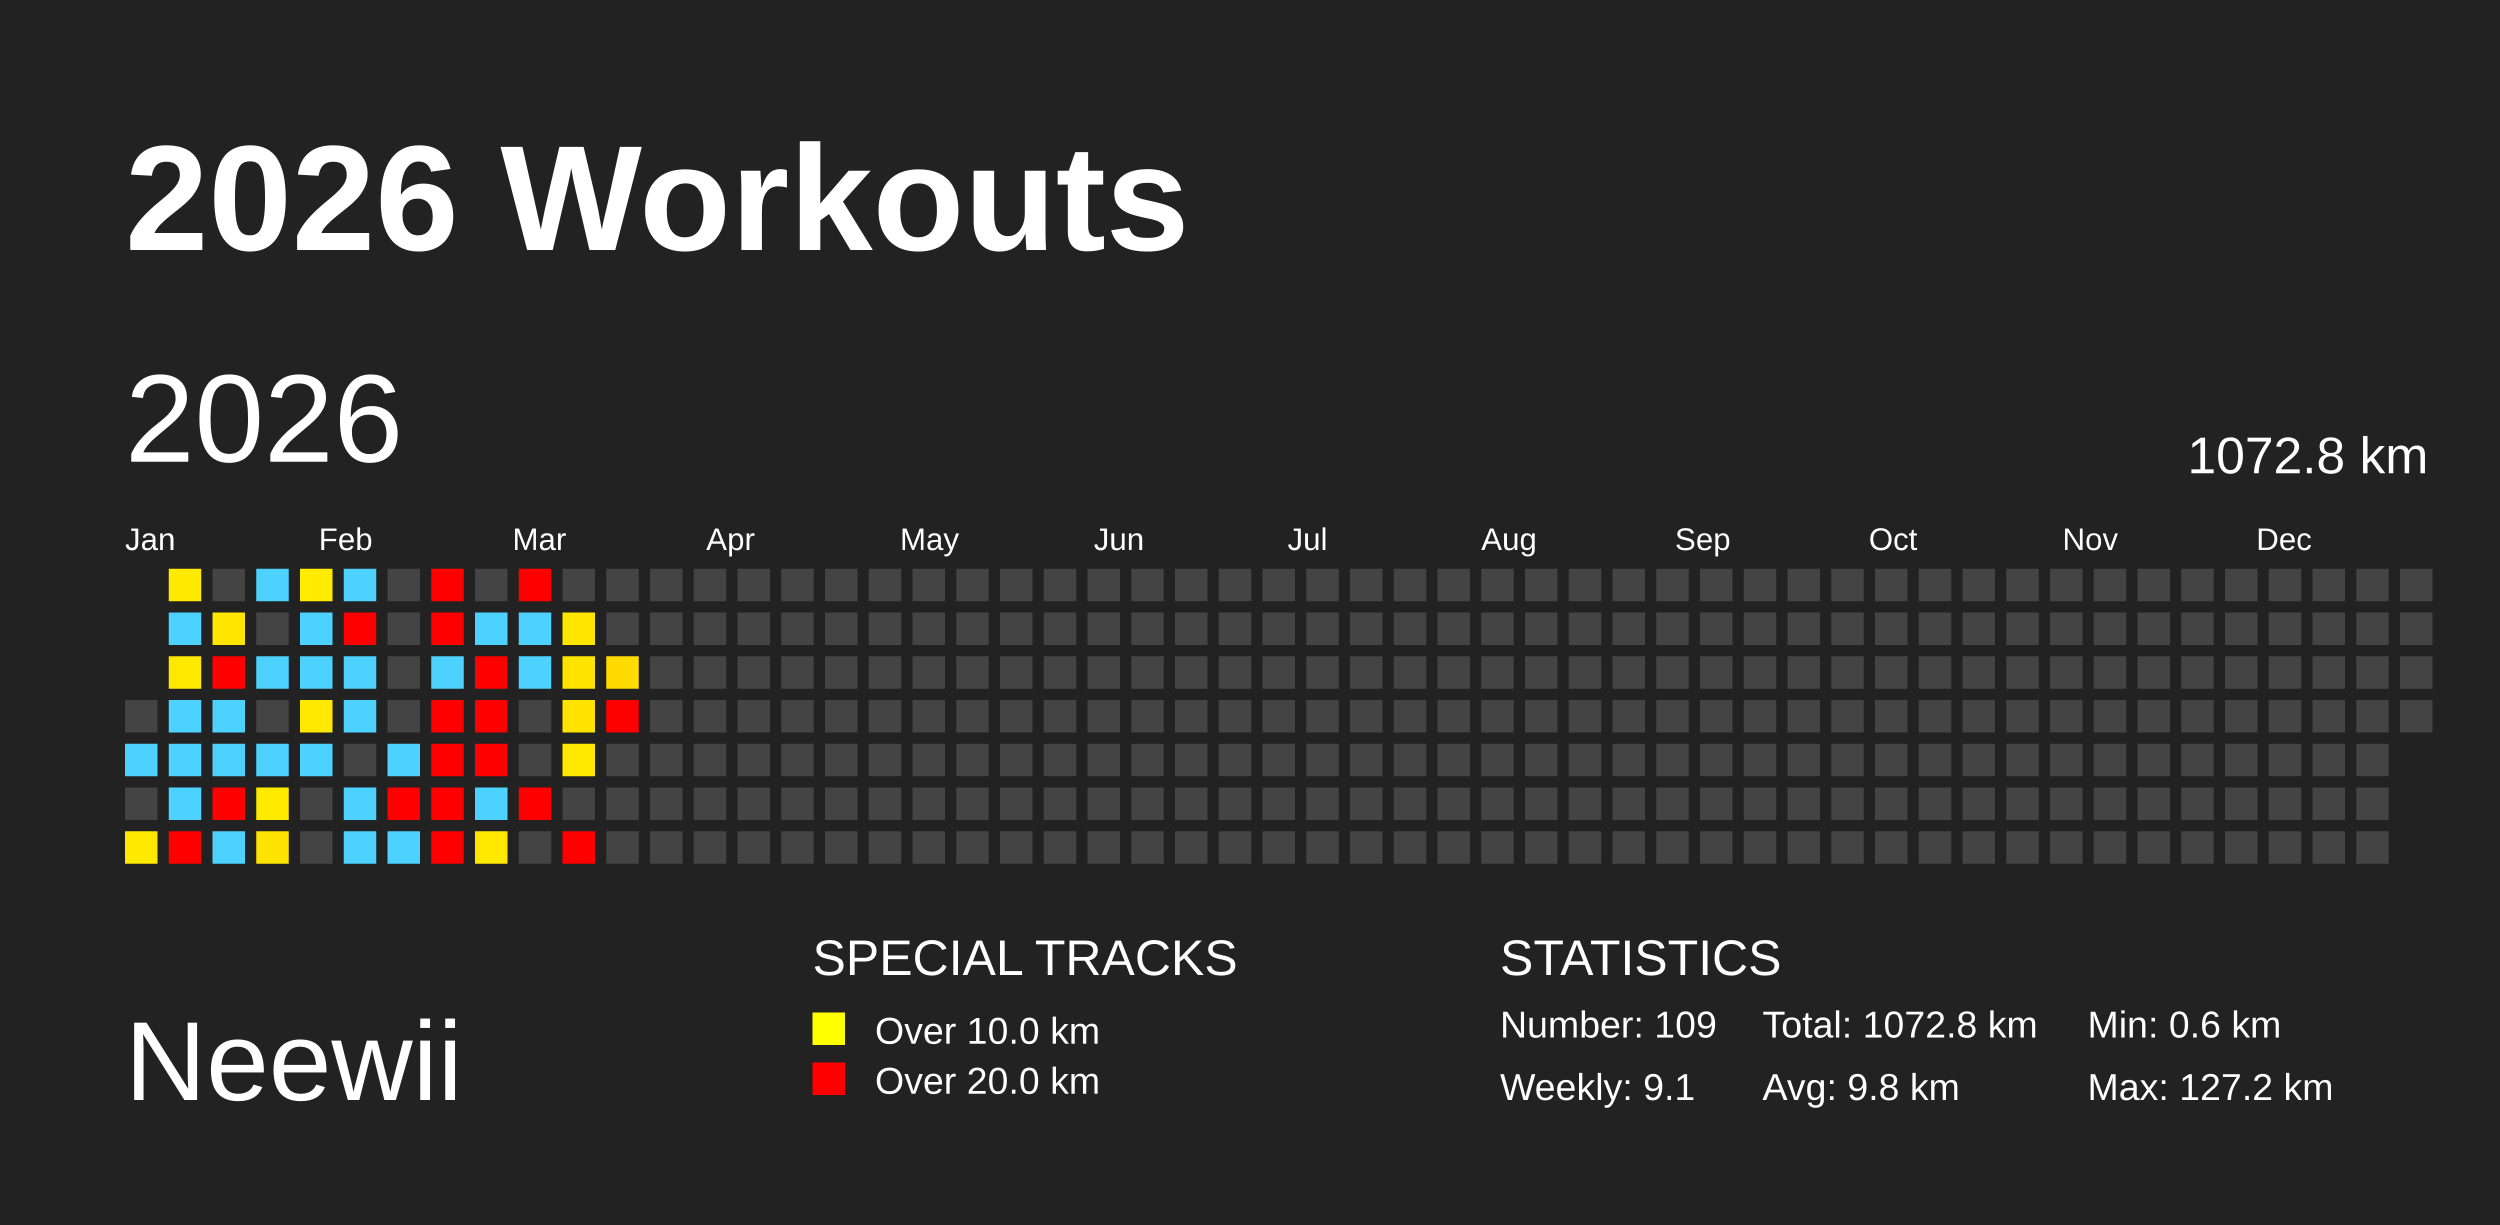
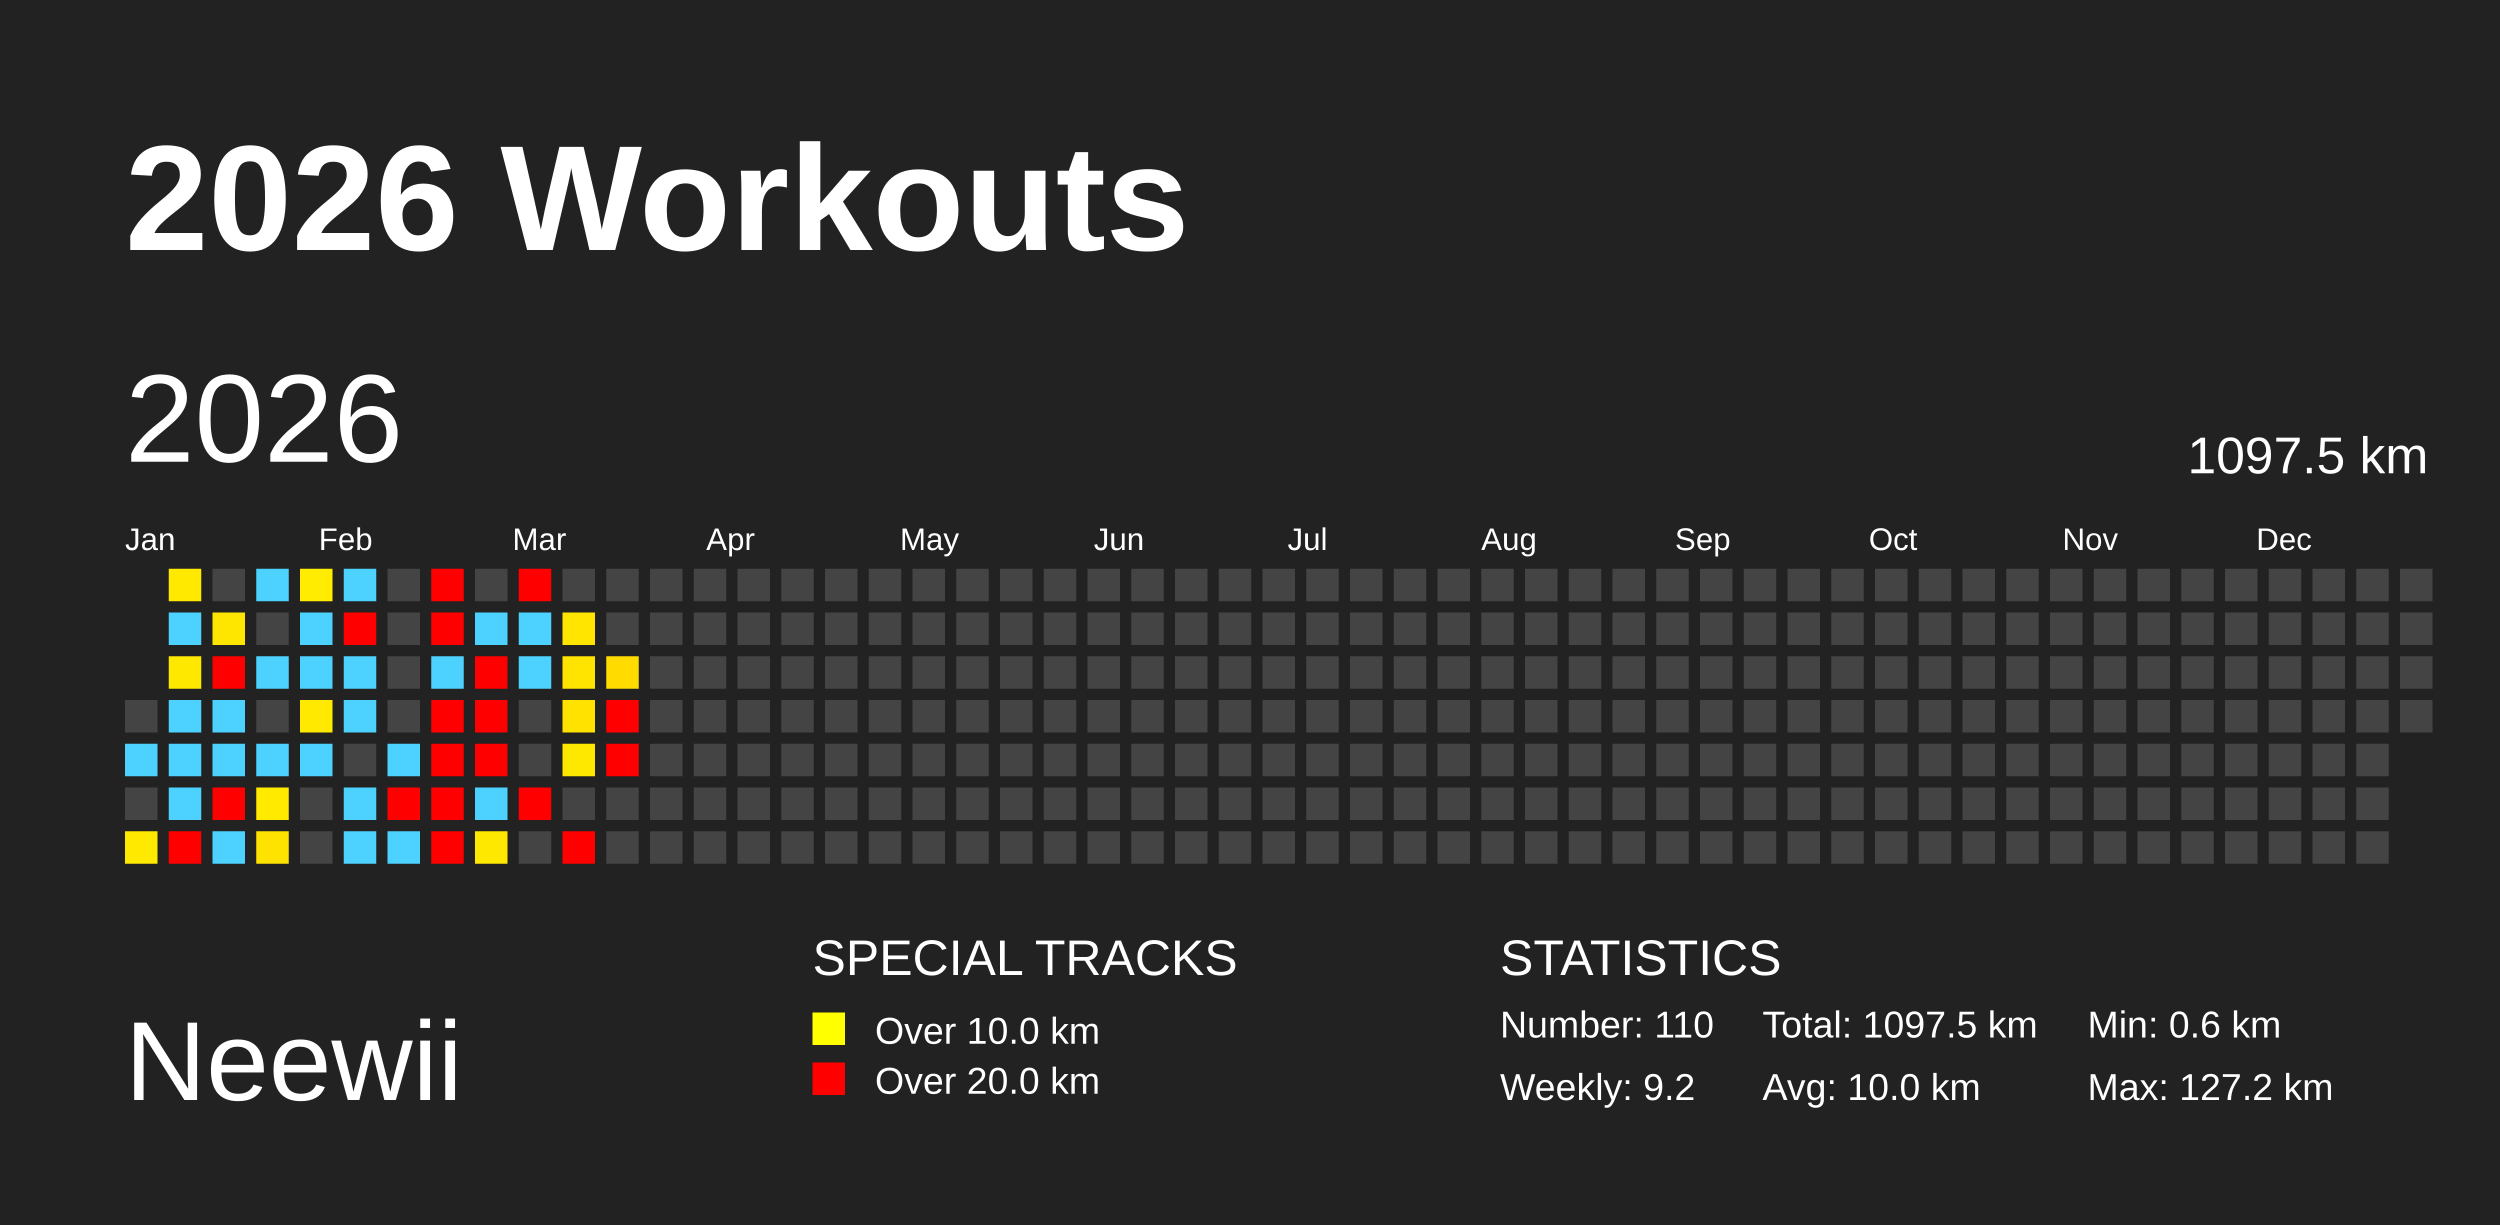
<svg xmlns="http://www.w3.org/2000/svg" baseProfile="full" height="98mm" version="1.1" viewBox="0,0,200,98" width="200mm">
  <defs />
  <rect fill="#222222" height="98" width="200" x="0" y="0" />
  <text fill="#FFFFFF" style="font-size:12px; font-family:Arial; font-weight:bold;" x="10" y="20">2026 Workouts</text>
  <text fill="#FFFFFF" style="font-size:9px; font-family:Arial" x="10" y="88">Neewii</text>
  <text fill="#FFFFFF" style="font-size:4px; font-family:Arial" x="65" y="78">SPECIAL TRACKS</text>
  <rect fill="yellow" height="2.6" width="2.6" x="65" y="81" />
  <text fill="#FFFFFF" style="font-size:3px; font-family:Arial" x="70" y="83.5">Over 10.0 km</text>
  <rect fill="red" height="2.6" width="2.6" x="65" y="85" />
  <text fill="#FFFFFF" style="font-size:3px; font-family:Arial" x="70" y="87.5">Over 20.0 km</text>
  <text fill="#FFFFFF" style="font-size:4px; font-family:Arial" x="120" y="78">STATISTICS</text>
-   <text fill="#FFFFFF" style="font-size:3px; font-family:Arial" x="120" y="83">Number: 109</text>
-   <text fill="#FFFFFF" style="font-size:3px; font-family:Arial" x="120" y="88">Weekly: 9.1</text>
-   <text fill="#FFFFFF" style="font-size:3px; font-family:Arial" x="141" y="83">Total: 1072.8 km</text>
-   <text fill="#FFFFFF" style="font-size:3px; font-family:Arial" x="141" y="88">Avg: 9.8 km</text>
+   <text fill="#FFFFFF" style="font-size:3px; font-family:Arial" x="120" y="83">Number: 110</text>
+   <text fill="#FFFFFF" style="font-size:3px; font-family:Arial" x="120" y="88">Weekly: 9.2</text>
+   <text fill="#FFFFFF" style="font-size:3px; font-family:Arial" x="141" y="83">Total: 1097.5 km</text>
+   <text fill="#FFFFFF" style="font-size:3px; font-family:Arial" x="141" y="88">Avg: 10.0 km</text>
  <text fill="#FFFFFF" style="font-size:3px; font-family:Arial" x="167" y="83">Min: 0.6 km</text>
  <text fill="#FFFFFF" style="font-size:3px; font-family:Arial" x="167" y="88">Max: 127.2 km</text>
  <text dominant-baseline="hanging" fill="#FFFFFF" style="font-size:10.0px; font-family:Arial;" x="10" y="30">2026</text>
-   <text dominant-baseline="hanging" fill="#FFFFFF" style="font-size:4.125px; font-family:Arial;" x="175" y="35">1072.8 km</text>
+   <text dominant-baseline="hanging" fill="#FFFFFF" style="font-size:4.125px; font-family:Arial;" x="175" y="35">1097.5 km</text>
  <text fill="#FFFFFF" style="font-size:2.5px; font-family:Arial" x="10.0" y="44">Jan</text>
  <text fill="#FFFFFF" style="font-size:2.5px; font-family:Arial" x="25.5" y="44">Feb</text>
  <text fill="#FFFFFF" style="font-size:2.5px; font-family:Arial" x="41.0" y="44">Mar</text>
  <text fill="#FFFFFF" style="font-size:2.5px; font-family:Arial" x="56.5" y="44">Apr</text>
  <text fill="#FFFFFF" style="font-size:2.5px; font-family:Arial" x="72.0" y="44">May</text>
  <text fill="#FFFFFF" style="font-size:2.5px; font-family:Arial" x="87.5" y="44">Jun</text>
  <text fill="#FFFFFF" style="font-size:2.5px; font-family:Arial" x="103.0" y="44">Jul</text>
  <text fill="#FFFFFF" style="font-size:2.5px; font-family:Arial" x="118.5" y="44">Aug</text>
  <text fill="#FFFFFF" style="font-size:2.5px; font-family:Arial" x="134.0" y="44">Sep</text>
  <text fill="#FFFFFF" style="font-size:2.5px; font-family:Arial" x="149.5" y="44">Oct</text>
  <text fill="#FFFFFF" style="font-size:2.5px; font-family:Arial" x="165.0" y="44">Nov</text>
  <text fill="#FFFFFF" style="font-size:2.5px; font-family:Arial" x="180.5" y="44">Dec</text>
  <rect fill="#444444" height="2.6" width="2.6" x="10.0" y="56.0" />
  <rect fill="#4dd2ff" height="2.6" width="2.6" x="10.0" y="59.5" />
  <rect fill="#444444" height="2.6" width="2.6" x="10.0" y="63.0" />
  <rect fill="#ffe900" height="2.6" width="2.6" x="10.0" y="66.5" />
  <rect fill="#ffe900" height="2.6" width="2.6" x="13.5" y="45.5" />
  <rect fill="#4dd2ff" height="2.6" width="2.6" x="13.5" y="49.0" />
  <rect fill="#ffe800" height="2.6" width="2.6" x="13.5" y="52.5" />
  <rect fill="#4dd2ff" height="2.6" width="2.6" x="13.5" y="56.0" />
  <rect fill="#4dd2ff" height="2.6" width="2.6" x="13.5" y="59.5" />
  <rect fill="#4dd2ff" height="2.6" width="2.6" x="13.5" y="63.0" />
  <rect fill="red" height="2.6" width="2.6" x="13.5" y="66.5" />
  <rect fill="#444444" height="2.6" width="2.6" x="17.0" y="45.5" />
  <rect fill="#ffe600" height="2.6" width="2.6" x="17.0" y="49.0" />
  <rect fill="red" height="2.6" width="2.6" x="17.0" y="52.5" />
  <rect fill="#4dd2ff" height="2.6" width="2.6" x="17.0" y="56.0" />
  <rect fill="#4dd2ff" height="2.6" width="2.6" x="17.0" y="59.5" />
  <rect fill="red" height="2.6" width="2.6" x="17.0" y="63.0" />
  <rect fill="#4dd2ff" height="2.6" width="2.6" x="17.0" y="66.5" />
  <rect fill="#4dd2ff" height="2.6" width="2.6" x="20.5" y="45.5" />
  <rect fill="#444444" height="2.6" width="2.6" x="20.5" y="49.0" />
  <rect fill="#4dd2ff" height="2.6" width="2.6" x="20.5" y="52.5" />
  <rect fill="#444444" height="2.6" width="2.6" x="20.5" y="56.0" />
  <rect fill="#4dd2ff" height="2.6" width="2.6" x="20.5" y="59.5" />
  <rect fill="#ffea00" height="2.6" width="2.6" x="20.5" y="63.0" />
  <rect fill="#ffe300" height="2.6" width="2.6" x="20.5" y="66.5" />
  <rect fill="#ffec00" height="2.6" width="2.6" x="24.0" y="45.5" />
  <rect fill="#4dd2ff" height="2.6" width="2.6" x="24.0" y="49.0" />
  <rect fill="#4dd2ff" height="2.6" width="2.6" x="24.0" y="52.5" />
  <rect fill="#ffe900" height="2.6" width="2.6" x="24.0" y="56.0" />
  <rect fill="#4dd2ff" height="2.6" width="2.6" x="24.0" y="59.5" />
  <rect fill="#444444" height="2.6" width="2.6" x="24.0" y="63.0" />
  <rect fill="#444444" height="2.6" width="2.6" x="24.0" y="66.5" />
  <rect fill="#4dd2ff" height="2.6" width="2.6" x="27.5" y="45.5" />
  <rect fill="red" height="2.6" width="2.6" x="27.5" y="49.0" />
  <rect fill="#4dd2ff" height="2.6" width="2.6" x="27.5" y="52.5" />
  <rect fill="#4dd2ff" height="2.6" width="2.6" x="27.5" y="56.0" />
  <rect fill="#444444" height="2.6" width="2.6" x="27.5" y="59.5" />
  <rect fill="#4dd2ff" height="2.6" width="2.6" x="27.5" y="63.0" />
  <rect fill="#4dd2ff" height="2.6" width="2.6" x="27.5" y="66.5" />
  <rect fill="#444444" height="2.6" width="2.6" x="31.0" y="45.5" />
  <rect fill="#444444" height="2.6" width="2.6" x="31.0" y="49.0" />
  <rect fill="#444444" height="2.6" width="2.6" x="31.0" y="52.5" />
  <rect fill="#444444" height="2.6" width="2.6" x="31.0" y="56.0" />
  <rect fill="#4dd2ff" height="2.6" width="2.6" x="31.0" y="59.5" />
  <rect fill="red" height="2.6" width="2.6" x="31.0" y="63.0" />
  <rect fill="#4dd2ff" height="2.6" width="2.6" x="31.0" y="66.5" />
  <rect fill="red" height="2.6" width="2.6" x="34.5" y="45.5" />
  <rect fill="red" height="2.6" width="2.6" x="34.5" y="49.0" />
  <rect fill="#4dd2ff" height="2.6" width="2.6" x="34.5" y="52.5" />
  <rect fill="red" height="2.6" width="2.6" x="34.5" y="56.0" />
  <rect fill="red" height="2.6" width="2.6" x="34.5" y="59.5" />
  <rect fill="red" height="2.6" width="2.6" x="34.5" y="63.0" />
  <rect fill="red" height="2.6" width="2.6" x="34.5" y="66.5" />
  <rect fill="#444444" height="2.6" width="2.6" x="38.0" y="45.5" />
  <rect fill="#4dd2ff" height="2.6" width="2.6" x="38.0" y="49.0" />
  <rect fill="red" height="2.6" width="2.6" x="38.0" y="52.5" />
  <rect fill="red" height="2.6" width="2.6" x="38.0" y="56.0" />
  <rect fill="red" height="2.6" width="2.6" x="38.0" y="59.5" />
  <rect fill="#4dd2ff" height="2.6" width="2.6" x="38.0" y="63.0" />
  <rect fill="#ffe800" height="2.6" width="2.6" x="38.0" y="66.5" />
  <rect fill="red" height="2.6" width="2.6" x="41.5" y="45.5" />
  <rect fill="#4dd2ff" height="2.6" width="2.6" x="41.5" y="49.0" />
  <rect fill="#4dd2ff" height="2.6" width="2.6" x="41.5" y="52.5" />
  <rect fill="#444444" height="2.6" width="2.6" x="41.5" y="56.0" />
  <rect fill="#444444" height="2.6" width="2.6" x="41.5" y="59.5" />
  <rect fill="red" height="2.6" width="2.6" x="41.5" y="63.0" />
  <rect fill="#444444" height="2.6" width="2.6" x="41.5" y="66.5" />
  <rect fill="#444444" height="2.6" width="2.6" x="45.0" y="45.5" />
  <rect fill="#ffe500" height="2.6" width="2.6" x="45.0" y="49.0" />
  <rect fill="#ffe400" height="2.6" width="2.6" x="45.0" y="52.5" />
  <rect fill="#ffe200" height="2.6" width="2.6" x="45.0" y="56.0" />
  <rect fill="#ffe800" height="2.6" width="2.6" x="45.0" y="59.5" />
  <rect fill="#444444" height="2.6" width="2.6" x="45.0" y="63.0" />
  <rect fill="red" height="2.6" width="2.6" x="45.0" y="66.5" />
  <rect fill="#444444" height="2.6" width="2.6" x="48.5" y="45.5" />
  <rect fill="#444444" height="2.6" width="2.6" x="48.5" y="49.0" />
  <rect fill="#ffdb00" height="2.6" width="2.6" x="48.5" y="52.5" />
  <rect fill="red" height="2.6" width="2.6" x="48.5" y="56.0" />
-   <rect fill="#444444" height="2.6" width="2.6" x="48.5" y="59.5" />
+   <rect fill="red" height="2.6" width="2.6" x="48.5" y="59.5" />
  <rect fill="#444444" height="2.6" width="2.6" x="48.5" y="63.0" />
  <rect fill="#444444" height="2.6" width="2.6" x="48.5" y="66.5" />
  <rect fill="#444444" height="2.6" width="2.6" x="52.0" y="45.5" />
  <rect fill="#444444" height="2.6" width="2.6" x="52.0" y="49.0" />
  <rect fill="#444444" height="2.6" width="2.6" x="52.0" y="52.5" />
  <rect fill="#444444" height="2.6" width="2.6" x="52.0" y="56.0" />
  <rect fill="#444444" height="2.6" width="2.6" x="52.0" y="59.5" />
  <rect fill="#444444" height="2.6" width="2.6" x="52.0" y="63.0" />
  <rect fill="#444444" height="2.6" width="2.6" x="52.0" y="66.5" />
  <rect fill="#444444" height="2.6" width="2.6" x="55.5" y="45.5" />
  <rect fill="#444444" height="2.6" width="2.6" x="55.5" y="49.0" />
  <rect fill="#444444" height="2.6" width="2.6" x="55.5" y="52.5" />
  <rect fill="#444444" height="2.6" width="2.6" x="55.5" y="56.0" />
  <rect fill="#444444" height="2.6" width="2.6" x="55.5" y="59.5" />
  <rect fill="#444444" height="2.6" width="2.6" x="55.5" y="63.0" />
  <rect fill="#444444" height="2.6" width="2.6" x="55.5" y="66.5" />
  <rect fill="#444444" height="2.6" width="2.6" x="59.0" y="45.5" />
  <rect fill="#444444" height="2.6" width="2.6" x="59.0" y="49.0" />
  <rect fill="#444444" height="2.6" width="2.6" x="59.0" y="52.5" />
  <rect fill="#444444" height="2.6" width="2.6" x="59.0" y="56.0" />
  <rect fill="#444444" height="2.6" width="2.6" x="59.0" y="59.5" />
  <rect fill="#444444" height="2.6" width="2.6" x="59.0" y="63.0" />
  <rect fill="#444444" height="2.6" width="2.6" x="59.0" y="66.5" />
  <rect fill="#444444" height="2.6" width="2.6" x="62.5" y="45.5" />
  <rect fill="#444444" height="2.6" width="2.6" x="62.5" y="49.0" />
  <rect fill="#444444" height="2.6" width="2.6" x="62.5" y="52.5" />
  <rect fill="#444444" height="2.6" width="2.6" x="62.5" y="56.0" />
  <rect fill="#444444" height="2.6" width="2.6" x="62.5" y="59.5" />
  <rect fill="#444444" height="2.6" width="2.6" x="62.5" y="63.0" />
  <rect fill="#444444" height="2.6" width="2.6" x="62.5" y="66.5" />
  <rect fill="#444444" height="2.6" width="2.6" x="66.0" y="45.5" />
  <rect fill="#444444" height="2.6" width="2.6" x="66.0" y="49.0" />
  <rect fill="#444444" height="2.6" width="2.6" x="66.0" y="52.5" />
  <rect fill="#444444" height="2.6" width="2.6" x="66.0" y="56.0" />
  <rect fill="#444444" height="2.6" width="2.6" x="66.0" y="59.5" />
  <rect fill="#444444" height="2.6" width="2.6" x="66.0" y="63.0" />
  <rect fill="#444444" height="2.6" width="2.6" x="66.0" y="66.5" />
  <rect fill="#444444" height="2.6" width="2.6" x="69.5" y="45.5" />
  <rect fill="#444444" height="2.6" width="2.6" x="69.5" y="49.0" />
  <rect fill="#444444" height="2.6" width="2.6" x="69.5" y="52.5" />
  <rect fill="#444444" height="2.6" width="2.6" x="69.5" y="56.0" />
  <rect fill="#444444" height="2.6" width="2.6" x="69.5" y="59.5" />
  <rect fill="#444444" height="2.6" width="2.6" x="69.5" y="63.0" />
  <rect fill="#444444" height="2.6" width="2.6" x="69.5" y="66.5" />
  <rect fill="#444444" height="2.6" width="2.6" x="73.0" y="45.5" />
  <rect fill="#444444" height="2.6" width="2.6" x="73.0" y="49.0" />
  <rect fill="#444444" height="2.6" width="2.6" x="73.0" y="52.5" />
  <rect fill="#444444" height="2.6" width="2.6" x="73.0" y="56.0" />
  <rect fill="#444444" height="2.6" width="2.6" x="73.0" y="59.5" />
  <rect fill="#444444" height="2.6" width="2.6" x="73.0" y="63.0" />
  <rect fill="#444444" height="2.6" width="2.6" x="73.0" y="66.5" />
  <rect fill="#444444" height="2.6" width="2.6" x="76.5" y="45.5" />
  <rect fill="#444444" height="2.6" width="2.6" x="76.5" y="49.0" />
  <rect fill="#444444" height="2.6" width="2.6" x="76.5" y="52.5" />
  <rect fill="#444444" height="2.6" width="2.6" x="76.5" y="56.0" />
  <rect fill="#444444" height="2.6" width="2.6" x="76.5" y="59.5" />
  <rect fill="#444444" height="2.6" width="2.6" x="76.5" y="63.0" />
  <rect fill="#444444" height="2.6" width="2.6" x="76.5" y="66.5" />
  <rect fill="#444444" height="2.6" width="2.6" x="80.0" y="45.5" />
  <rect fill="#444444" height="2.6" width="2.6" x="80.0" y="49.0" />
  <rect fill="#444444" height="2.6" width="2.6" x="80.0" y="52.5" />
  <rect fill="#444444" height="2.6" width="2.6" x="80.0" y="56.0" />
  <rect fill="#444444" height="2.6" width="2.6" x="80.0" y="59.5" />
  <rect fill="#444444" height="2.6" width="2.6" x="80.0" y="63.0" />
  <rect fill="#444444" height="2.6" width="2.6" x="80.0" y="66.5" />
  <rect fill="#444444" height="2.6" width="2.6" x="83.5" y="45.5" />
  <rect fill="#444444" height="2.6" width="2.6" x="83.5" y="49.0" />
  <rect fill="#444444" height="2.6" width="2.6" x="83.5" y="52.5" />
  <rect fill="#444444" height="2.6" width="2.6" x="83.5" y="56.0" />
  <rect fill="#444444" height="2.6" width="2.6" x="83.5" y="59.5" />
  <rect fill="#444444" height="2.6" width="2.6" x="83.5" y="63.0" />
  <rect fill="#444444" height="2.6" width="2.6" x="83.5" y="66.5" />
  <rect fill="#444444" height="2.6" width="2.6" x="87.0" y="45.5" />
  <rect fill="#444444" height="2.6" width="2.6" x="87.0" y="49.0" />
  <rect fill="#444444" height="2.6" width="2.6" x="87.0" y="52.5" />
  <rect fill="#444444" height="2.6" width="2.6" x="87.0" y="56.0" />
  <rect fill="#444444" height="2.6" width="2.6" x="87.0" y="59.5" />
  <rect fill="#444444" height="2.6" width="2.6" x="87.0" y="63.0" />
  <rect fill="#444444" height="2.6" width="2.6" x="87.0" y="66.5" />
  <rect fill="#444444" height="2.6" width="2.6" x="90.5" y="45.5" />
  <rect fill="#444444" height="2.6" width="2.6" x="90.5" y="49.0" />
  <rect fill="#444444" height="2.6" width="2.6" x="90.5" y="52.5" />
  <rect fill="#444444" height="2.6" width="2.6" x="90.5" y="56.0" />
  <rect fill="#444444" height="2.6" width="2.6" x="90.5" y="59.5" />
  <rect fill="#444444" height="2.6" width="2.6" x="90.5" y="63.0" />
  <rect fill="#444444" height="2.6" width="2.6" x="90.5" y="66.5" />
  <rect fill="#444444" height="2.6" width="2.6" x="94.0" y="45.5" />
  <rect fill="#444444" height="2.6" width="2.6" x="94.0" y="49.0" />
  <rect fill="#444444" height="2.6" width="2.6" x="94.0" y="52.5" />
  <rect fill="#444444" height="2.6" width="2.6" x="94.0" y="56.0" />
  <rect fill="#444444" height="2.6" width="2.6" x="94.0" y="59.5" />
  <rect fill="#444444" height="2.6" width="2.6" x="94.0" y="63.0" />
  <rect fill="#444444" height="2.6" width="2.6" x="94.0" y="66.5" />
  <rect fill="#444444" height="2.6" width="2.6" x="97.5" y="45.5" />
  <rect fill="#444444" height="2.6" width="2.6" x="97.5" y="49.0" />
  <rect fill="#444444" height="2.6" width="2.6" x="97.5" y="52.5" />
  <rect fill="#444444" height="2.6" width="2.6" x="97.5" y="56.0" />
  <rect fill="#444444" height="2.6" width="2.6" x="97.5" y="59.5" />
  <rect fill="#444444" height="2.6" width="2.6" x="97.5" y="63.0" />
  <rect fill="#444444" height="2.6" width="2.6" x="97.5" y="66.5" />
  <rect fill="#444444" height="2.6" width="2.6" x="101.0" y="45.5" />
  <rect fill="#444444" height="2.6" width="2.6" x="101.0" y="49.0" />
  <rect fill="#444444" height="2.6" width="2.6" x="101.0" y="52.5" />
  <rect fill="#444444" height="2.6" width="2.6" x="101.0" y="56.0" />
  <rect fill="#444444" height="2.6" width="2.6" x="101.0" y="59.5" />
  <rect fill="#444444" height="2.6" width="2.6" x="101.0" y="63.0" />
  <rect fill="#444444" height="2.6" width="2.6" x="101.0" y="66.5" />
  <rect fill="#444444" height="2.6" width="2.6" x="104.5" y="45.5" />
  <rect fill="#444444" height="2.6" width="2.6" x="104.5" y="49.0" />
  <rect fill="#444444" height="2.6" width="2.6" x="104.5" y="52.5" />
  <rect fill="#444444" height="2.6" width="2.6" x="104.5" y="56.0" />
  <rect fill="#444444" height="2.6" width="2.6" x="104.5" y="59.5" />
  <rect fill="#444444" height="2.6" width="2.6" x="104.5" y="63.0" />
  <rect fill="#444444" height="2.6" width="2.6" x="104.5" y="66.5" />
  <rect fill="#444444" height="2.6" width="2.6" x="108.0" y="45.5" />
  <rect fill="#444444" height="2.6" width="2.6" x="108.0" y="49.0" />
  <rect fill="#444444" height="2.6" width="2.6" x="108.0" y="52.5" />
  <rect fill="#444444" height="2.6" width="2.6" x="108.0" y="56.0" />
  <rect fill="#444444" height="2.6" width="2.6" x="108.0" y="59.5" />
  <rect fill="#444444" height="2.6" width="2.6" x="108.0" y="63.0" />
  <rect fill="#444444" height="2.6" width="2.6" x="108.0" y="66.5" />
  <rect fill="#444444" height="2.6" width="2.6" x="111.5" y="45.5" />
  <rect fill="#444444" height="2.6" width="2.6" x="111.5" y="49.0" />
  <rect fill="#444444" height="2.6" width="2.6" x="111.5" y="52.5" />
  <rect fill="#444444" height="2.6" width="2.6" x="111.5" y="56.0" />
  <rect fill="#444444" height="2.6" width="2.6" x="111.5" y="59.5" />
  <rect fill="#444444" height="2.6" width="2.6" x="111.5" y="63.0" />
  <rect fill="#444444" height="2.6" width="2.6" x="111.5" y="66.5" />
  <rect fill="#444444" height="2.6" width="2.6" x="115.0" y="45.5" />
  <rect fill="#444444" height="2.6" width="2.6" x="115.0" y="49.0" />
  <rect fill="#444444" height="2.6" width="2.6" x="115.0" y="52.5" />
  <rect fill="#444444" height="2.6" width="2.6" x="115.0" y="56.0" />
  <rect fill="#444444" height="2.6" width="2.6" x="115.0" y="59.5" />
  <rect fill="#444444" height="2.6" width="2.6" x="115.0" y="63.0" />
  <rect fill="#444444" height="2.6" width="2.6" x="115.0" y="66.5" />
  <rect fill="#444444" height="2.6" width="2.6" x="118.5" y="45.5" />
  <rect fill="#444444" height="2.6" width="2.6" x="118.5" y="49.0" />
  <rect fill="#444444" height="2.6" width="2.6" x="118.5" y="52.5" />
  <rect fill="#444444" height="2.6" width="2.6" x="118.5" y="56.0" />
  <rect fill="#444444" height="2.6" width="2.6" x="118.5" y="59.5" />
  <rect fill="#444444" height="2.6" width="2.6" x="118.5" y="63.0" />
  <rect fill="#444444" height="2.6" width="2.6" x="118.5" y="66.5" />
  <rect fill="#444444" height="2.6" width="2.6" x="122.0" y="45.5" />
  <rect fill="#444444" height="2.6" width="2.6" x="122.0" y="49.0" />
  <rect fill="#444444" height="2.6" width="2.6" x="122.0" y="52.5" />
  <rect fill="#444444" height="2.6" width="2.6" x="122.0" y="56.0" />
  <rect fill="#444444" height="2.6" width="2.6" x="122.0" y="59.5" />
  <rect fill="#444444" height="2.6" width="2.6" x="122.0" y="63.0" />
  <rect fill="#444444" height="2.6" width="2.6" x="122.0" y="66.5" />
  <rect fill="#444444" height="2.6" width="2.6" x="125.5" y="45.5" />
  <rect fill="#444444" height="2.6" width="2.6" x="125.5" y="49.0" />
  <rect fill="#444444" height="2.6" width="2.6" x="125.5" y="52.5" />
  <rect fill="#444444" height="2.6" width="2.6" x="125.5" y="56.0" />
  <rect fill="#444444" height="2.6" width="2.6" x="125.5" y="59.5" />
  <rect fill="#444444" height="2.6" width="2.6" x="125.5" y="63.0" />
  <rect fill="#444444" height="2.6" width="2.6" x="125.5" y="66.5" />
  <rect fill="#444444" height="2.6" width="2.6" x="129.0" y="45.5" />
  <rect fill="#444444" height="2.6" width="2.6" x="129.0" y="49.0" />
  <rect fill="#444444" height="2.6" width="2.6" x="129.0" y="52.5" />
  <rect fill="#444444" height="2.6" width="2.6" x="129.0" y="56.0" />
  <rect fill="#444444" height="2.6" width="2.6" x="129.0" y="59.5" />
  <rect fill="#444444" height="2.6" width="2.6" x="129.0" y="63.0" />
  <rect fill="#444444" height="2.6" width="2.6" x="129.0" y="66.5" />
  <rect fill="#444444" height="2.6" width="2.6" x="132.5" y="45.5" />
  <rect fill="#444444" height="2.6" width="2.6" x="132.5" y="49.0" />
  <rect fill="#444444" height="2.6" width="2.6" x="132.5" y="52.5" />
  <rect fill="#444444" height="2.6" width="2.6" x="132.5" y="56.0" />
  <rect fill="#444444" height="2.6" width="2.6" x="132.5" y="59.5" />
  <rect fill="#444444" height="2.6" width="2.6" x="132.5" y="63.0" />
  <rect fill="#444444" height="2.6" width="2.6" x="132.5" y="66.5" />
  <rect fill="#444444" height="2.6" width="2.6" x="136.0" y="45.5" />
  <rect fill="#444444" height="2.6" width="2.6" x="136.0" y="49.0" />
  <rect fill="#444444" height="2.6" width="2.6" x="136.0" y="52.5" />
  <rect fill="#444444" height="2.6" width="2.6" x="136.0" y="56.0" />
  <rect fill="#444444" height="2.6" width="2.6" x="136.0" y="59.5" />
  <rect fill="#444444" height="2.6" width="2.6" x="136.0" y="63.0" />
  <rect fill="#444444" height="2.6" width="2.6" x="136.0" y="66.5" />
  <rect fill="#444444" height="2.6" width="2.6" x="139.5" y="45.5" />
  <rect fill="#444444" height="2.6" width="2.6" x="139.5" y="49.0" />
  <rect fill="#444444" height="2.6" width="2.6" x="139.5" y="52.5" />
  <rect fill="#444444" height="2.6" width="2.6" x="139.5" y="56.0" />
  <rect fill="#444444" height="2.6" width="2.6" x="139.5" y="59.5" />
  <rect fill="#444444" height="2.6" width="2.6" x="139.5" y="63.0" />
  <rect fill="#444444" height="2.6" width="2.6" x="139.5" y="66.5" />
  <rect fill="#444444" height="2.6" width="2.6" x="143.0" y="45.5" />
  <rect fill="#444444" height="2.6" width="2.6" x="143.0" y="49.0" />
  <rect fill="#444444" height="2.6" width="2.6" x="143.0" y="52.5" />
  <rect fill="#444444" height="2.6" width="2.6" x="143.0" y="56.0" />
  <rect fill="#444444" height="2.6" width="2.6" x="143.0" y="59.5" />
  <rect fill="#444444" height="2.6" width="2.6" x="143.0" y="63.0" />
  <rect fill="#444444" height="2.6" width="2.6" x="143.0" y="66.5" />
  <rect fill="#444444" height="2.6" width="2.6" x="146.5" y="45.5" />
  <rect fill="#444444" height="2.6" width="2.6" x="146.5" y="49.0" />
  <rect fill="#444444" height="2.6" width="2.6" x="146.5" y="52.5" />
  <rect fill="#444444" height="2.6" width="2.6" x="146.5" y="56.0" />
  <rect fill="#444444" height="2.6" width="2.6" x="146.5" y="59.5" />
  <rect fill="#444444" height="2.6" width="2.6" x="146.5" y="63.0" />
  <rect fill="#444444" height="2.6" width="2.6" x="146.5" y="66.5" />
  <rect fill="#444444" height="2.6" width="2.6" x="150.0" y="45.5" />
  <rect fill="#444444" height="2.6" width="2.6" x="150.0" y="49.0" />
  <rect fill="#444444" height="2.6" width="2.6" x="150.0" y="52.5" />
  <rect fill="#444444" height="2.6" width="2.6" x="150.0" y="56.0" />
  <rect fill="#444444" height="2.6" width="2.6" x="150.0" y="59.5" />
  <rect fill="#444444" height="2.6" width="2.6" x="150.0" y="63.0" />
  <rect fill="#444444" height="2.6" width="2.6" x="150.0" y="66.5" />
  <rect fill="#444444" height="2.6" width="2.6" x="153.5" y="45.5" />
  <rect fill="#444444" height="2.6" width="2.6" x="153.5" y="49.0" />
  <rect fill="#444444" height="2.6" width="2.6" x="153.5" y="52.5" />
  <rect fill="#444444" height="2.6" width="2.6" x="153.5" y="56.0" />
  <rect fill="#444444" height="2.6" width="2.6" x="153.5" y="59.5" />
  <rect fill="#444444" height="2.6" width="2.6" x="153.5" y="63.0" />
  <rect fill="#444444" height="2.6" width="2.6" x="153.5" y="66.5" />
  <rect fill="#444444" height="2.6" width="2.6" x="157.0" y="45.5" />
  <rect fill="#444444" height="2.6" width="2.6" x="157.0" y="49.0" />
  <rect fill="#444444" height="2.6" width="2.6" x="157.0" y="52.5" />
  <rect fill="#444444" height="2.6" width="2.6" x="157.0" y="56.0" />
  <rect fill="#444444" height="2.6" width="2.6" x="157.0" y="59.5" />
  <rect fill="#444444" height="2.6" width="2.6" x="157.0" y="63.0" />
  <rect fill="#444444" height="2.6" width="2.6" x="157.0" y="66.5" />
  <rect fill="#444444" height="2.6" width="2.6" x="160.5" y="45.5" />
  <rect fill="#444444" height="2.6" width="2.6" x="160.5" y="49.0" />
  <rect fill="#444444" height="2.6" width="2.6" x="160.5" y="52.5" />
  <rect fill="#444444" height="2.6" width="2.6" x="160.5" y="56.0" />
  <rect fill="#444444" height="2.6" width="2.6" x="160.5" y="59.5" />
  <rect fill="#444444" height="2.6" width="2.6" x="160.5" y="63.0" />
  <rect fill="#444444" height="2.6" width="2.6" x="160.5" y="66.5" />
  <rect fill="#444444" height="2.6" width="2.6" x="164.0" y="45.5" />
  <rect fill="#444444" height="2.6" width="2.6" x="164.0" y="49.0" />
  <rect fill="#444444" height="2.6" width="2.6" x="164.0" y="52.5" />
  <rect fill="#444444" height="2.6" width="2.6" x="164.0" y="56.0" />
  <rect fill="#444444" height="2.6" width="2.6" x="164.0" y="59.5" />
  <rect fill="#444444" height="2.6" width="2.6" x="164.0" y="63.0" />
  <rect fill="#444444" height="2.6" width="2.6" x="164.0" y="66.5" />
  <rect fill="#444444" height="2.6" width="2.6" x="167.5" y="45.5" />
  <rect fill="#444444" height="2.6" width="2.6" x="167.5" y="49.0" />
  <rect fill="#444444" height="2.6" width="2.6" x="167.5" y="52.5" />
  <rect fill="#444444" height="2.6" width="2.6" x="167.5" y="56.0" />
  <rect fill="#444444" height="2.6" width="2.6" x="167.5" y="59.5" />
  <rect fill="#444444" height="2.6" width="2.6" x="167.5" y="63.0" />
  <rect fill="#444444" height="2.6" width="2.6" x="167.5" y="66.5" />
  <rect fill="#444444" height="2.6" width="2.6" x="171.0" y="45.5" />
  <rect fill="#444444" height="2.6" width="2.6" x="171.0" y="49.0" />
  <rect fill="#444444" height="2.6" width="2.6" x="171.0" y="52.5" />
  <rect fill="#444444" height="2.6" width="2.6" x="171.0" y="56.0" />
  <rect fill="#444444" height="2.6" width="2.6" x="171.0" y="59.5" />
  <rect fill="#444444" height="2.6" width="2.6" x="171.0" y="63.0" />
  <rect fill="#444444" height="2.6" width="2.6" x="171.0" y="66.5" />
  <rect fill="#444444" height="2.6" width="2.6" x="174.5" y="45.5" />
  <rect fill="#444444" height="2.6" width="2.6" x="174.5" y="49.0" />
  <rect fill="#444444" height="2.6" width="2.6" x="174.5" y="52.5" />
  <rect fill="#444444" height="2.6" width="2.6" x="174.5" y="56.0" />
  <rect fill="#444444" height="2.6" width="2.6" x="174.5" y="59.5" />
  <rect fill="#444444" height="2.6" width="2.6" x="174.5" y="63.0" />
  <rect fill="#444444" height="2.6" width="2.6" x="174.5" y="66.5" />
  <rect fill="#444444" height="2.6" width="2.6" x="178.0" y="45.5" />
  <rect fill="#444444" height="2.6" width="2.6" x="178.0" y="49.0" />
  <rect fill="#444444" height="2.6" width="2.6" x="178.0" y="52.5" />
  <rect fill="#444444" height="2.6" width="2.6" x="178.0" y="56.0" />
  <rect fill="#444444" height="2.6" width="2.6" x="178.0" y="59.5" />
  <rect fill="#444444" height="2.6" width="2.6" x="178.0" y="63.0" />
  <rect fill="#444444" height="2.6" width="2.6" x="178.0" y="66.5" />
  <rect fill="#444444" height="2.6" width="2.6" x="181.5" y="45.5" />
  <rect fill="#444444" height="2.6" width="2.6" x="181.5" y="49.0" />
  <rect fill="#444444" height="2.6" width="2.6" x="181.5" y="52.5" />
  <rect fill="#444444" height="2.6" width="2.6" x="181.5" y="56.0" />
  <rect fill="#444444" height="2.6" width="2.6" x="181.5" y="59.5" />
  <rect fill="#444444" height="2.6" width="2.6" x="181.5" y="63.0" />
  <rect fill="#444444" height="2.6" width="2.6" x="181.5" y="66.5" />
  <rect fill="#444444" height="2.6" width="2.6" x="185.0" y="45.5" />
  <rect fill="#444444" height="2.6" width="2.6" x="185.0" y="49.0" />
  <rect fill="#444444" height="2.6" width="2.6" x="185.0" y="52.5" />
  <rect fill="#444444" height="2.6" width="2.6" x="185.0" y="56.0" />
  <rect fill="#444444" height="2.6" width="2.6" x="185.0" y="59.5" />
  <rect fill="#444444" height="2.6" width="2.6" x="185.0" y="63.0" />
  <rect fill="#444444" height="2.6" width="2.6" x="185.0" y="66.5" />
  <rect fill="#444444" height="2.6" width="2.6" x="188.5" y="45.5" />
  <rect fill="#444444" height="2.6" width="2.6" x="188.5" y="49.0" />
  <rect fill="#444444" height="2.6" width="2.6" x="188.5" y="52.5" />
  <rect fill="#444444" height="2.6" width="2.6" x="188.5" y="56.0" />
  <rect fill="#444444" height="2.6" width="2.6" x="188.5" y="59.5" />
  <rect fill="#444444" height="2.6" width="2.6" x="188.5" y="63.0" />
  <rect fill="#444444" height="2.6" width="2.6" x="188.5" y="66.5" />
  <rect fill="#444444" height="2.6" width="2.6" x="192.0" y="45.5" />
  <rect fill="#444444" height="2.6" width="2.6" x="192.0" y="49.0" />
  <rect fill="#444444" height="2.6" width="2.6" x="192.0" y="52.5" />
  <rect fill="#444444" height="2.6" width="2.6" x="192.0" y="56.0" />
</svg>
